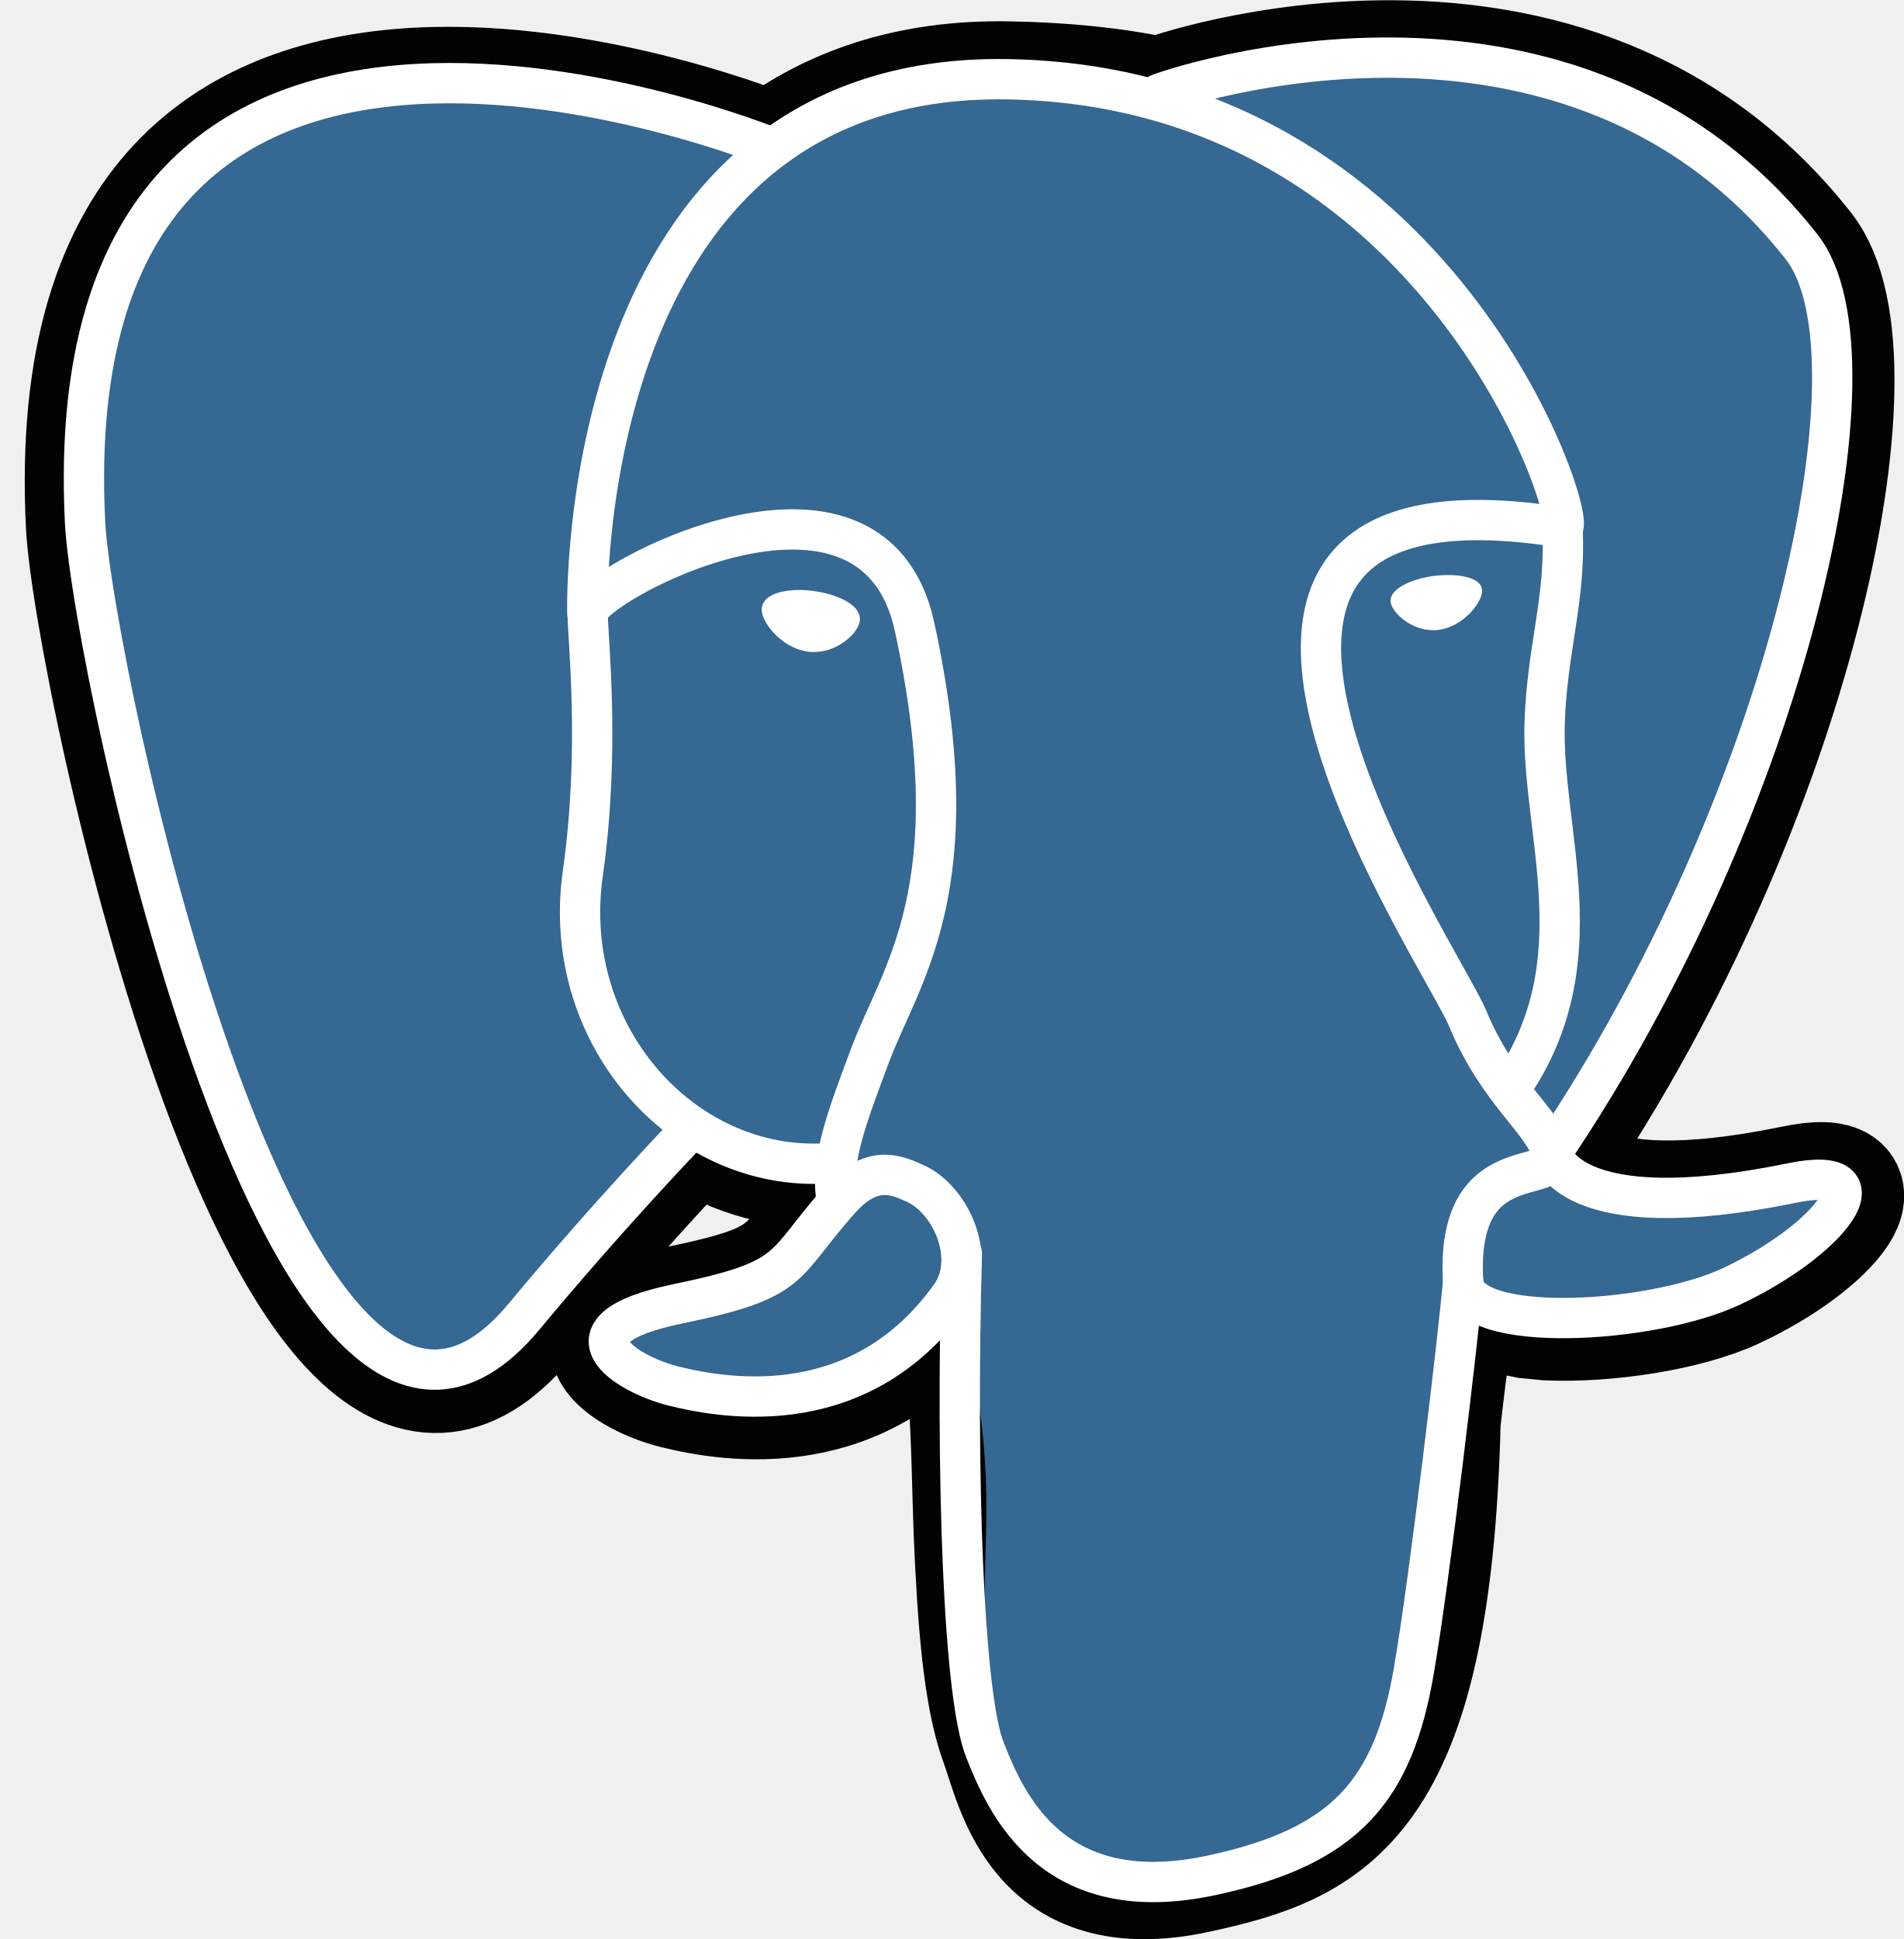
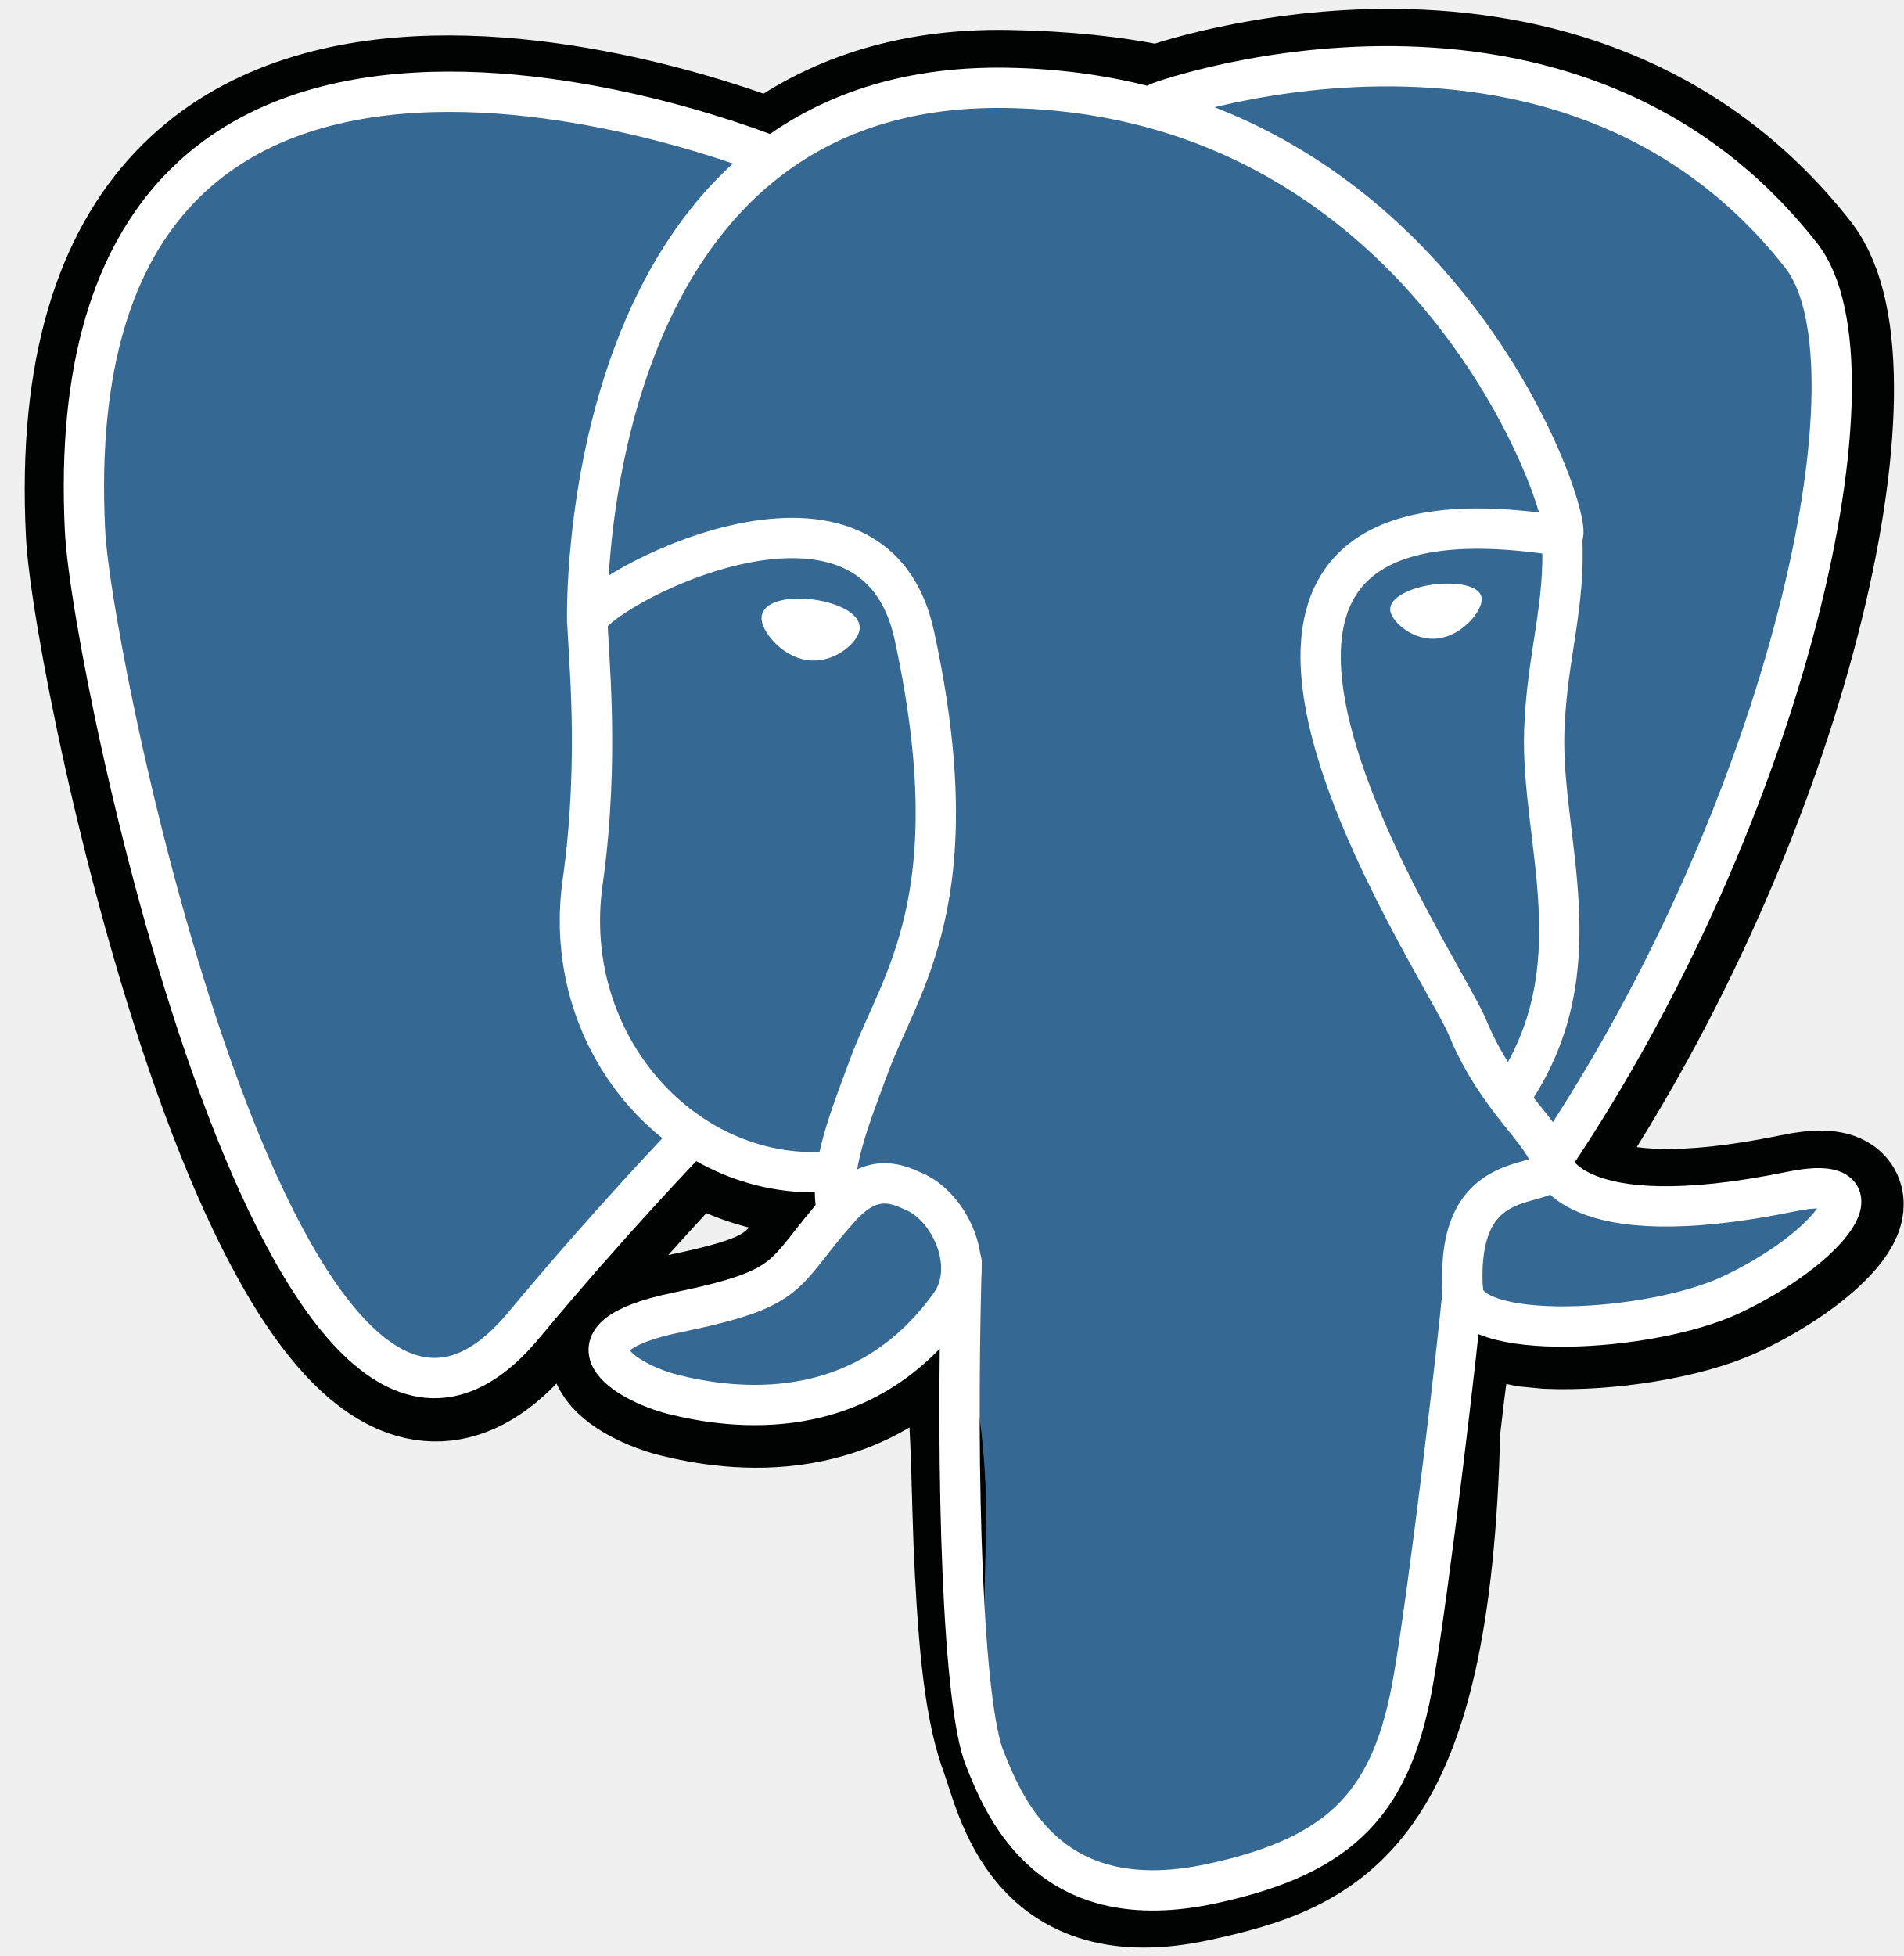
- <svg xmlns="http://www.w3.org/2000/svg" version="1.1" class="i" id="postgresql_elephant" x="0px" y="0px" viewBox="0 0 588.7 599.5" enable-background="new 0 0 588.7 599.5" xml:space="preserve">
+ <svg xmlns="http://www.w3.org/2000/svg" version="1.1" class="i" id="postgresql_elephant" alt="PostgreSQL" width="73" height="75" x="0px" y="0px" viewBox="0 0 588.7 599.5" enable-background="new 0 0 588.7 599.5" xml:space="preserve">
  <g id="Layer_x0020_3">
    <path fill="#010202" stroke="#010202" stroke-width="37.395" d="M445.3,439.5c3.9-32.5,2.8-37.3,27-32l6.2,0.6   c18.6,0.8,43-3,57.3-9.6c30.9-14.3,49-38.2,18.7-31.8c-69.3,14.3-74.1-9.2-74.1-9.2c73.2-108.6,103.7-246.3,77.3-280.1   c-72.1-92-196.7-48.5-198.8-47.4l-0.7,0.1c-13.6-2.9-29.1-4.5-46.3-4.8c-31.4-0.6-55.1,8.3-73.2,21.9c0,0-222.4-91.6-212,115.2   c2.2,43.9,63.1,333,135.7,245.6c26.6-32,52.2-58.8,52.2-58.8c12.7,8.4,28,12.8,43.9,11.2l1.2-1.1c-0.4,4-0.3,7.9,0.6,12.4   c-18.7,20.9-13.2,24.5-50.6,32.2c-37.9,7.9-15.6,21.6-1.1,25.3c17.6,4.4,58.3,10.6,85.8-27.8l-1.1,4.4c7.3,5.9,6.9,42.2,7.9,68.2   c1.1,25.9,2.8,50.1,8.1,64.5c5.2,14.3,11.6,51,60.6,40.5C411,570.1,442.4,557.4,445.3,439.5" />
    <path fill="#356892" d="M554.4,366.5c-69.3,14.3-74.1-9.2-74.1-9.2C553.4,248.7,584,110.9,557.7,77.2   c-72.1-91.9-196.7-48.4-198.8-47.3l-0.7,0.1c-13.6-2.9-29.1-4.5-46.3-4.8c-31.4-0.6-55.1,8.3-73.2,21.9c0,0-222.4-91.6-212,115.2   c2.2,43.9,63.1,333,135.7,245.6c26.6-32,52.2-58.8,52.2-58.8c12.7,8.4,28,12.8,43.9,11.2l1.2-1.1c-0.4,4-0.3,7.9,0.6,12.4   c-18.7,20.9-13.2,24.5-50.6,32.2c-37.9,7.9-15.6,21.6-1.1,25.3c17.6,4.4,58.3,10.6,85.8-27.8l-1.1,4.4c7.3,5.9,12.5,38.2,11.6,67.5   c-0.8,29.3-1.4,49.5,4.3,65.2c5.8,15.7,11.6,51,60.6,40.5c41.1-8.8,62.4-31.5,65.3-69.7c2.1-27,6.9-23,7.2-47.3l3.9-11.4   c4.4-36.6,0.7-48.5,26-43l6.2,0.6c18.6,0.8,43-3,57.3-9.6C566.5,384.1,584.7,360.3,554.4,366.5L554.4,366.5z" />
    <path fill="none" stroke="#FFFFFF" stroke-width="12.465" stroke-linecap="round" stroke-linejoin="round" d="M297.4,387.6   c-1.9,68.2,0.4,136.9,7.2,153.6c6.6,16.7,20.9,49.2,70.1,38.6c41.1-8.8,56.1-25.9,62.5-63.5c4.8-27.7,13.9-104.6,15.2-120.3" />
    <path fill="none" stroke="#FFFFFF" stroke-width="12.465" stroke-linecap="round" stroke-linejoin="round" d="M238.5,45.6   c0,0-222.5-90.9-212.2,115.9c2.2,43.9,63.1,333,135.7,245.6c26.6-32,50.6-56.9,50.6-56.9" />
    <path fill="none" stroke="#FFFFFF" stroke-width="12.465" stroke-linecap="round" stroke-linejoin="round" d="M358.6,29   c-7.7,2.5,123.7-48.1,198.5,47.4c26.5,33.8-4.1,171.5-77.4,280.1" />
    <path fill="none" stroke="#FFFFFF" stroke-width="12.465" stroke-linecap="round" stroke-linejoin="bevel" d="M479.8,356.6   c0,0,4.8,23.4,74.1,9.2c30.3-6.3,12.1,17.6-18.7,32c-25.2,11.7-82,14.7-82.8-1.5C449.9,354.2,482.2,367.1,479.8,356.6   c-2.1-9.5-16.5-18.7-26-41.7c-8.3-20.1-114.1-174.7,29.3-151.8c5.2-1.1-37.3-136.4-171.7-138.6c-134.2-2.2-129.8,165-129.8,165" />
    <path fill="none" stroke="#FFFFFF" stroke-width="12.465" stroke-linecap="round" stroke-linejoin="round" d="M259.8,370.8   c-18.7,20.9-13.2,24.7-50.6,32.4c-37.9,7.9-15.6,21.6-1.1,25.3c17.6,4.4,58.3,10.6,85.8-27.8c8.4-11.7,0-30.4-11.6-35.1   C276.8,363.1,269.3,360.2,259.8,370.8L259.8,370.8z" />
    <path fill="none" stroke="#FFFFFF" stroke-width="12.465" stroke-linecap="round" stroke-linejoin="round" d="M258.6,370.5   c-1.9-12.3,4-26.9,10.3-43.9c9.5-25.6,31.5-51.4,13.9-132.7c-13.1-60.6-101.1-12.7-101.1-4.4s4,41.7-1.5,80.6   c-7.2,50.8,32.4,93.8,77.8,89.4" />
    <path fill="#FFFFFF" stroke="#FFFFFF" stroke-width="4.155" d="M237.6,188.1c-0.4,2.8,5.1,10.3,12.4,11.3c7.2,1,13.4-4.8,13.8-7.7   c0.4-2.8-5.1-5.9-12.4-6.9C244.3,183.8,238.1,185.3,237.6,188.1L237.6,188.1z" />
    <path fill="#FFFFFF" stroke="#FFFFFF" stroke-width="2.078" d="M457.2,182.4c0.4,2.8-5.1,10.3-12.4,11.3c-7.2,1-13.4-4.8-13.8-7.7   c-0.4-2.8,5.1-5.9,12.4-6.9C450.8,178.2,457,179.6,457.2,182.4L457.2,182.4z" />
    <path fill="none" stroke="#FFFFFF" stroke-width="12.465" stroke-linecap="round" stroke-linejoin="round" d="M483.1,162.9   c1.2,22-4.7,37.1-5.5,60.5c-1.1,34,16.3,73.2-9.9,112.1" />
    <path fill="none" stroke="#FFFFFF" stroke-width="3" stroke-linecap="round" stroke-linejoin="round" d="M0,75.8" />
  </g>
</svg>
